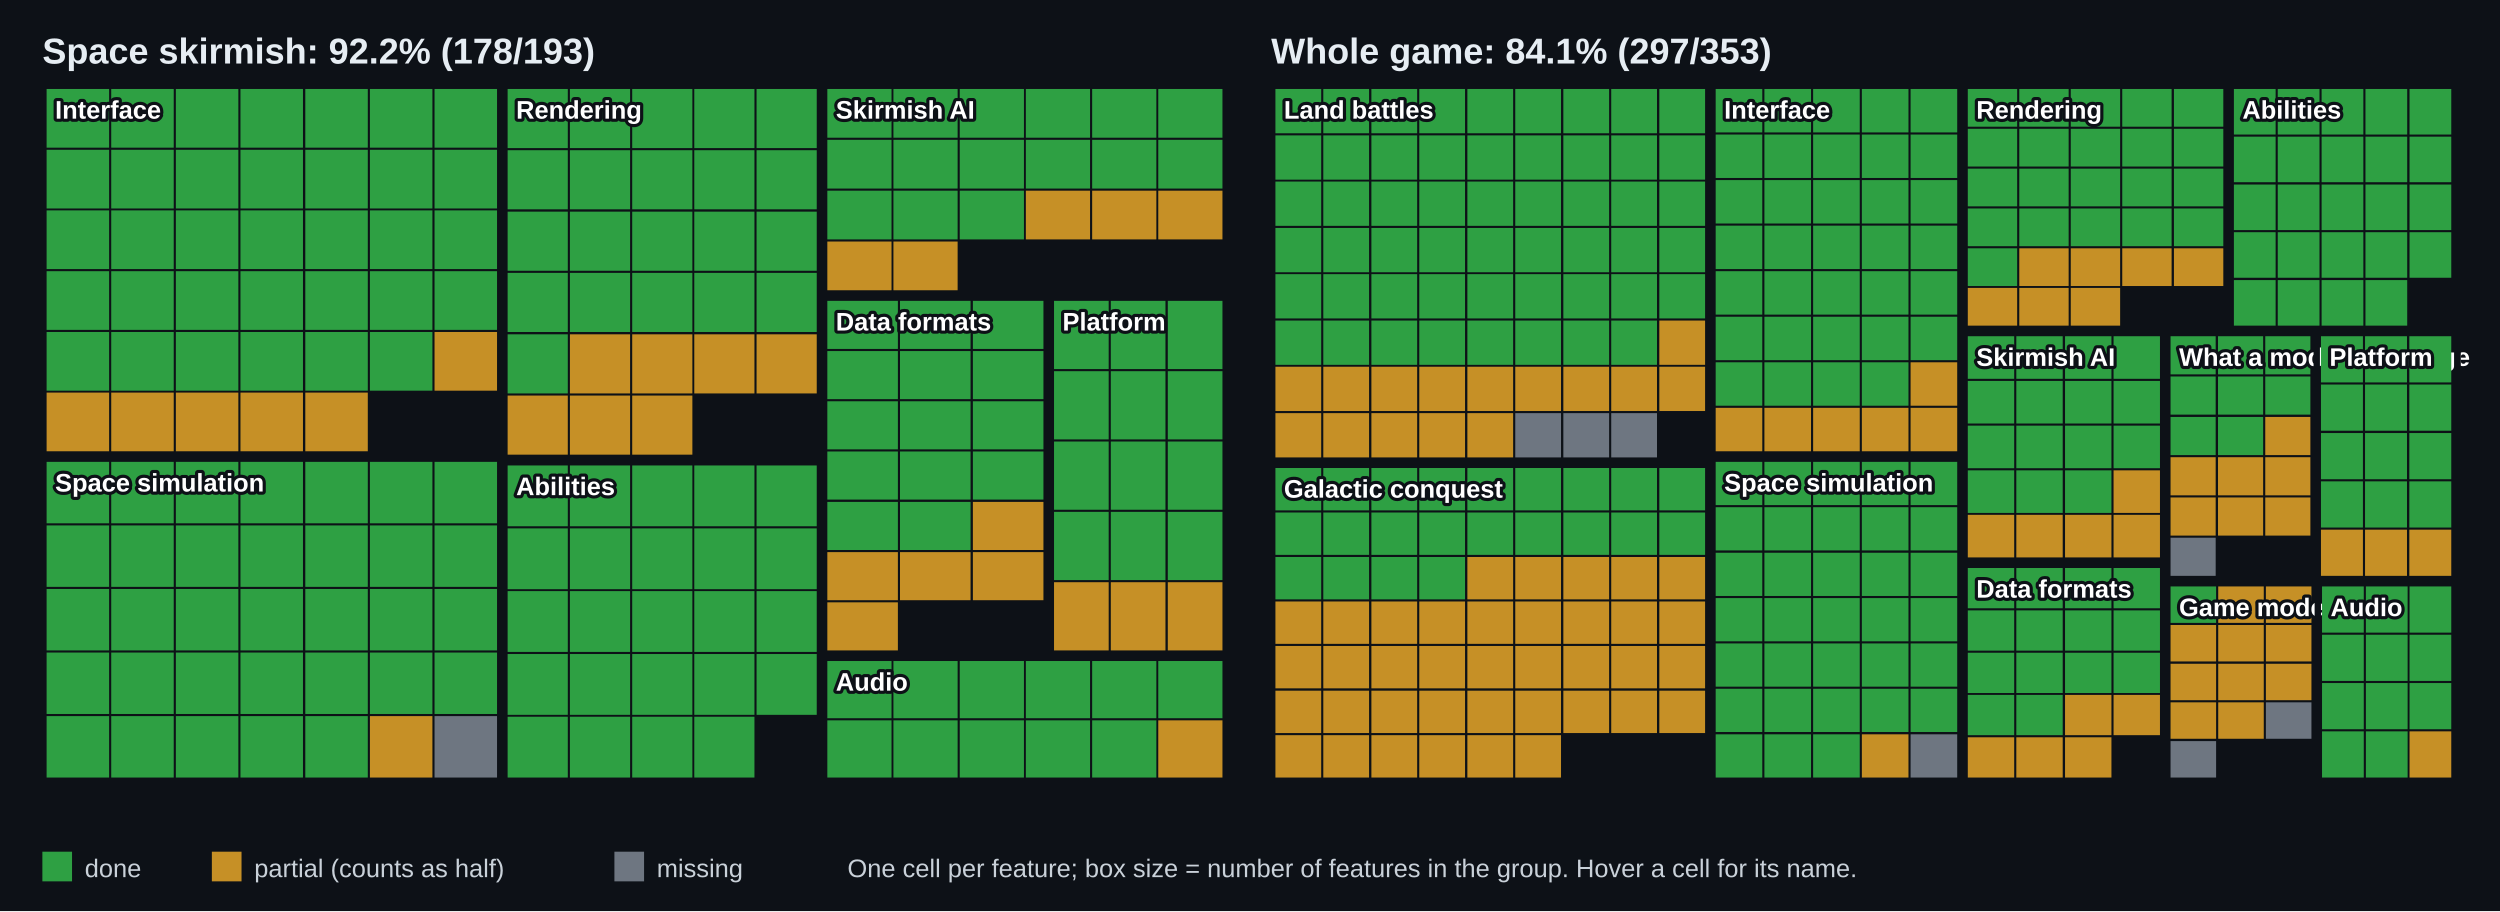
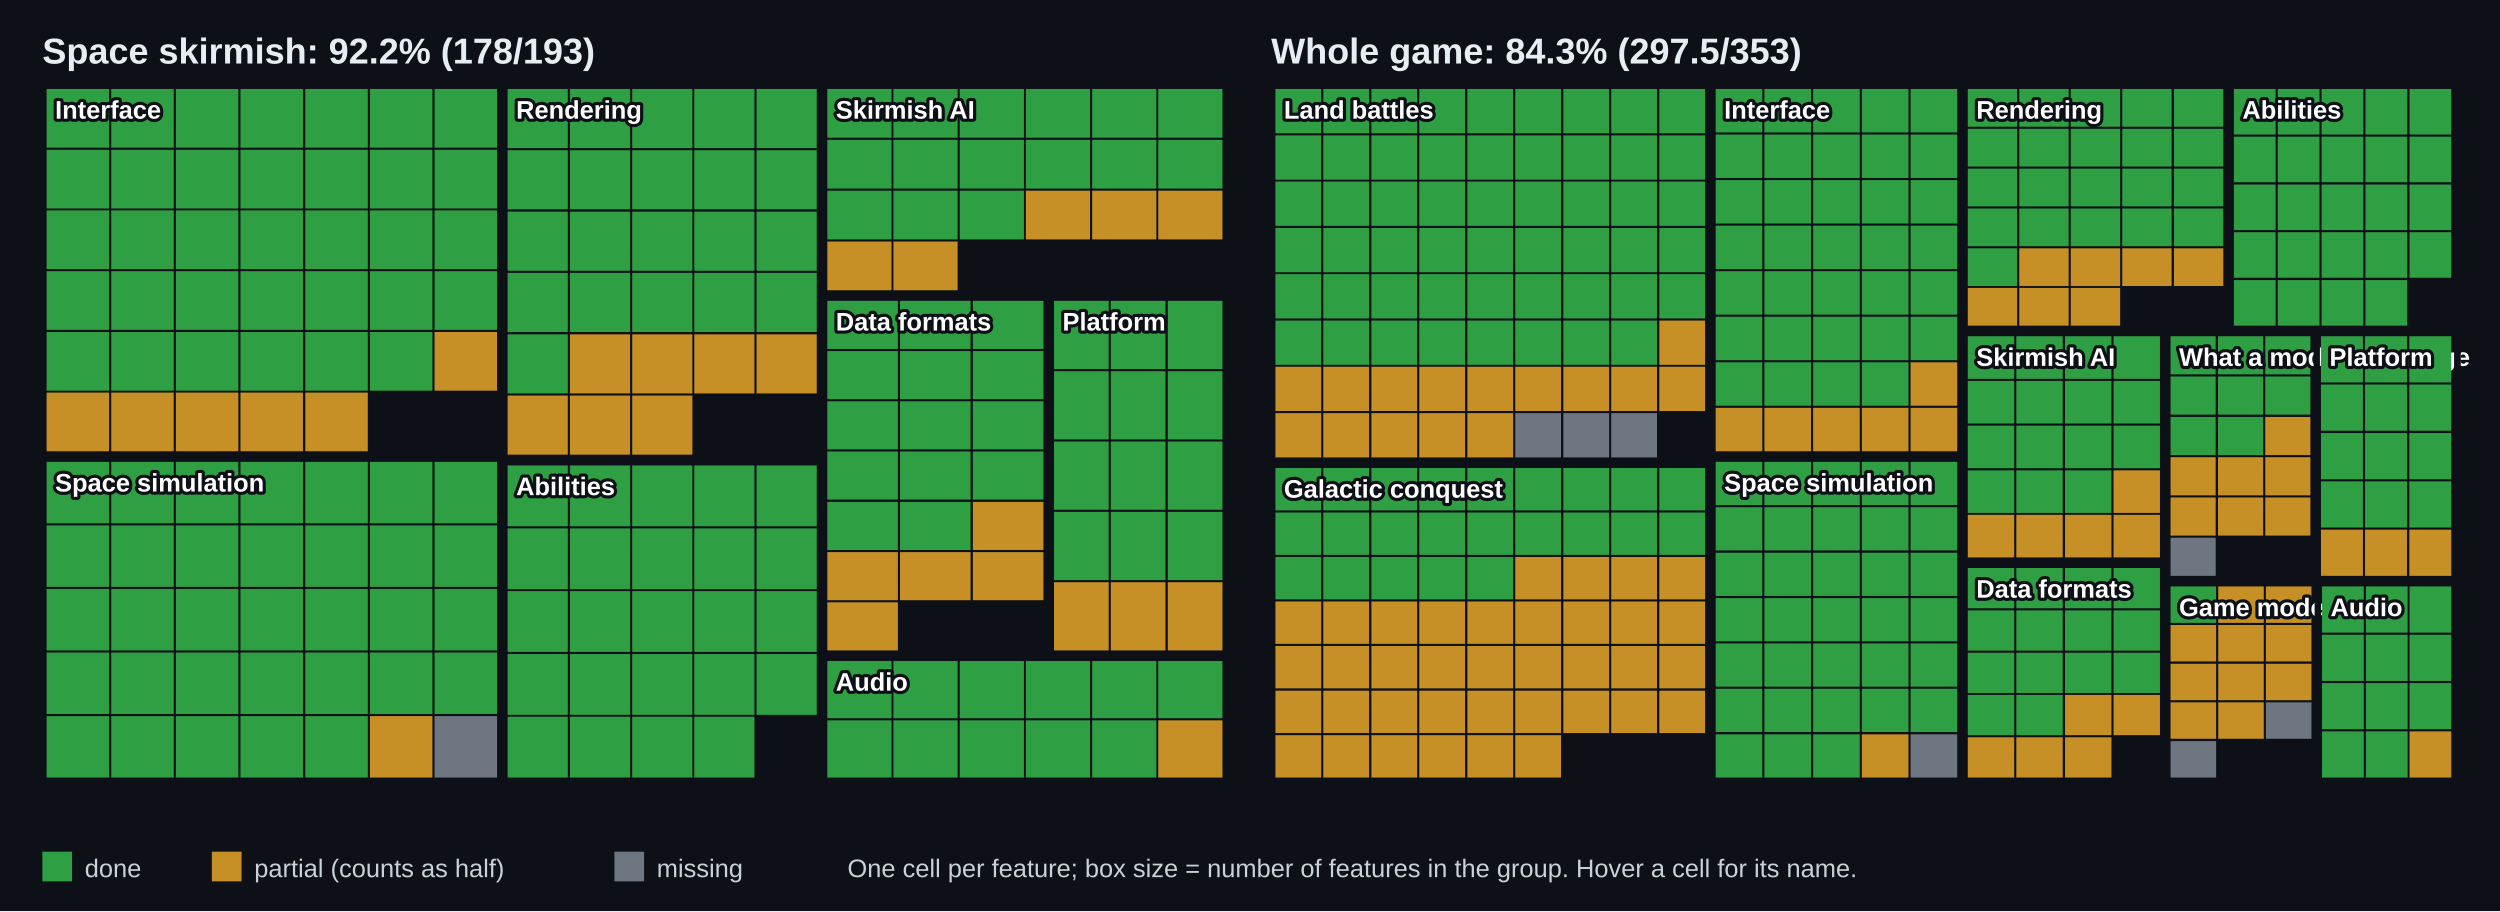
<svg xmlns="http://www.w3.org/2000/svg" viewBox="0 0 1180 430" width="1180" height="430" font-family="Segoe UI, Arial, sans-serif">
  <style>.title{font-size:17px;font-weight:700;fill:#e6edf3}.lab{font-size:12px;font-weight:700;fill:#fff}.lab.bg{stroke:#0d1117;stroke-width:3px;stroke-linejoin:round}.key{font-size:12px;fill:#c9d1d9}</style>
  <rect width="1180" height="430" fill="#0d1117" />
  <text x="20" y="30" class="title">Space skirmish: 92.2% (178/193)</text>
  <rect x="20" y="40" width="560" height="330" fill="#0d1117" />
  <rect x="22.0" y="42.0" width="29.5" height="27.7" fill="#2ea043" />
  <rect x="52.5" y="42.0" width="29.5" height="27.7" fill="#2ea043" />
  <rect x="83.0" y="42.0" width="29.5" height="27.7" fill="#2ea043" />
  <rect x="113.5" y="42.0" width="29.5" height="27.7" fill="#2ea043" />
  <rect x="144.1" y="42.0" width="29.5" height="27.7" fill="#2ea043" />
  <rect x="174.6" y="42.0" width="29.5" height="27.7" fill="#2ea043" />
  <rect x="205.1" y="42.0" width="29.5" height="27.7" fill="#2ea043" />
  <rect x="22.0" y="70.7" width="29.5" height="27.7" fill="#2ea043" />
  <rect x="52.5" y="70.7" width="29.5" height="27.7" fill="#2ea043" />
  <rect x="83.0" y="70.7" width="29.5" height="27.7" fill="#2ea043" />
  <rect x="113.5" y="70.7" width="29.5" height="27.7" fill="#2ea043" />
  <rect x="144.1" y="70.7" width="29.5" height="27.7" fill="#2ea043" />
  <rect x="174.6" y="70.7" width="29.5" height="27.7" fill="#2ea043" />
  <rect x="205.1" y="70.7" width="29.5" height="27.7" fill="#2ea043" />
  <rect x="22.0" y="99.3" width="29.5" height="27.7" fill="#2ea043" />
  <rect x="52.5" y="99.3" width="29.5" height="27.7" fill="#2ea043" />
  <rect x="83.0" y="99.3" width="29.5" height="27.7" fill="#2ea043" />
  <rect x="113.5" y="99.3" width="29.5" height="27.7" fill="#2ea043" />
  <rect x="144.1" y="99.3" width="29.5" height="27.7" fill="#2ea043" />
  <rect x="174.6" y="99.3" width="29.5" height="27.7" fill="#2ea043" />
  <rect x="205.1" y="99.3" width="29.5" height="27.7" fill="#2ea043" />
  <rect x="22.0" y="128.0" width="29.5" height="27.7" fill="#2ea043" />
  <rect x="52.5" y="128.0" width="29.5" height="27.7" fill="#2ea043" />
  <rect x="83.0" y="128.0" width="29.5" height="27.7" fill="#2ea043" />
  <rect x="113.5" y="128.0" width="29.5" height="27.7" fill="#2ea043" />
  <rect x="144.1" y="128.0" width="29.5" height="27.7" fill="#2ea043" />
  <rect x="174.6" y="128.0" width="29.5" height="27.7" fill="#2ea043" />
  <rect x="205.1" y="128.0" width="29.5" height="27.7" fill="#2ea043" />
  <rect x="22.0" y="156.7" width="29.5" height="27.7" fill="#2ea043" />
  <rect x="52.5" y="156.7" width="29.5" height="27.7" fill="#2ea043" />
  <rect x="83.0" y="156.7" width="29.5" height="27.7" fill="#2ea043" />
  <rect x="113.5" y="156.7" width="29.5" height="27.7" fill="#2ea043" />
  <rect x="144.1" y="156.7" width="29.5" height="27.7" fill="#2ea043" />
  <rect x="174.6" y="156.7" width="29.5" height="27.7" fill="#2ea043" />
  <rect x="205.1" y="156.7" width="29.5" height="27.7" fill="#c69026" />
  <rect x="22.0" y="185.3" width="29.5" height="27.7" fill="#c69026" />
  <rect x="52.5" y="185.3" width="29.5" height="27.7" fill="#c69026" />
  <rect x="83.0" y="185.3" width="29.5" height="27.7" fill="#c69026" />
  <rect x="113.5" y="185.3" width="29.5" height="27.7" fill="#c69026" />
  <rect x="144.1" y="185.3" width="29.5" height="27.7" fill="#c69026" />
  <rect x="20.0" y="40.0" width="217.6" height="176.0" fill="none" stroke="#0d1117" stroke-width="3" />
  <text x="26.0" y="56.0" class="lab bg">Interface</text>
  <text x="26.0" y="56.0" class="lab">Interface</text>
  <rect x="22.0" y="218.0" width="29.5" height="29.0" fill="#2ea043" />
  <rect x="52.5" y="218.0" width="29.5" height="29.0" fill="#2ea043" />
  <rect x="83.0" y="218.0" width="29.5" height="29.0" fill="#2ea043" />
  <rect x="113.5" y="218.0" width="29.5" height="29.0" fill="#2ea043" />
  <rect x="144.1" y="218.0" width="29.5" height="29.0" fill="#2ea043" />
  <rect x="174.6" y="218.0" width="29.5" height="29.0" fill="#2ea043" />
  <rect x="205.1" y="218.0" width="29.5" height="29.0" fill="#2ea043" />
  <rect x="22.0" y="248.0" width="29.5" height="29.0" fill="#2ea043" />
  <rect x="52.5" y="248.0" width="29.5" height="29.0" fill="#2ea043" />
  <rect x="83.0" y="248.0" width="29.5" height="29.0" fill="#2ea043" />
  <rect x="113.5" y="248.0" width="29.5" height="29.0" fill="#2ea043" />
  <rect x="144.1" y="248.0" width="29.5" height="29.0" fill="#2ea043" />
  <rect x="174.6" y="248.0" width="29.5" height="29.0" fill="#2ea043" />
  <rect x="205.1" y="248.0" width="29.5" height="29.0" fill="#2ea043" />
  <rect x="22.0" y="278.0" width="29.5" height="29.0" fill="#2ea043" />
  <rect x="52.5" y="278.0" width="29.5" height="29.0" fill="#2ea043" />
  <rect x="83.0" y="278.0" width="29.5" height="29.0" fill="#2ea043" />
  <rect x="113.5" y="278.0" width="29.5" height="29.0" fill="#2ea043" />
  <rect x="144.1" y="278.0" width="29.5" height="29.0" fill="#2ea043" />
  <rect x="174.6" y="278.0" width="29.5" height="29.0" fill="#2ea043" />
  <rect x="205.1" y="278.0" width="29.5" height="29.0" fill="#2ea043" />
  <rect x="22.0" y="308.0" width="29.5" height="29.0" fill="#2ea043" />
  <rect x="52.5" y="308.0" width="29.5" height="29.0" fill="#2ea043" />
  <rect x="83.0" y="308.0" width="29.5" height="29.0" fill="#2ea043" />
  <rect x="113.5" y="308.0" width="29.5" height="29.0" fill="#2ea043" />
  <rect x="144.1" y="308.0" width="29.5" height="29.0" fill="#2ea043" />
  <rect x="174.6" y="308.0" width="29.5" height="29.0" fill="#2ea043" />
  <rect x="205.1" y="308.0" width="29.5" height="29.0" fill="#2ea043" />
  <rect x="22.0" y="338.0" width="29.5" height="29.0" fill="#2ea043" />
  <rect x="52.5" y="338.0" width="29.5" height="29.0" fill="#2ea043" />
  <rect x="83.0" y="338.0" width="29.5" height="29.0" fill="#2ea043" />
  <rect x="113.5" y="338.0" width="29.5" height="29.0" fill="#2ea043" />
  <rect x="144.1" y="338.0" width="29.5" height="29.0" fill="#2ea043" />
  <rect x="174.6" y="338.0" width="29.5" height="29.0" fill="#c69026" />
  <rect x="205.1" y="338.0" width="29.5" height="29.0" fill="#6e7681" />
  <rect x="20.0" y="216.0" width="217.6" height="154.0" fill="none" stroke="#0d1117" stroke-width="3" />
  <text x="26.0" y="232.0" class="lab bg">Space simulation</text>
  <text x="26.0" y="232.0" class="lab">Space simulation</text>
  <rect x="239.6" y="42.0" width="28.4" height="27.9" fill="#2ea043" />
  <rect x="269.0" y="42.0" width="28.4" height="27.9" fill="#2ea043" />
  <rect x="298.4" y="42.0" width="28.4" height="27.9" fill="#2ea043" />
  <rect x="327.7" y="42.0" width="28.4" height="27.9" fill="#2ea043" />
  <rect x="357.1" y="42.0" width="28.4" height="27.9" fill="#2ea043" />
  <rect x="239.6" y="70.9" width="28.4" height="27.9" fill="#2ea043" />
  <rect x="269.0" y="70.9" width="28.4" height="27.9" fill="#2ea043" />
  <rect x="298.4" y="70.9" width="28.4" height="27.9" fill="#2ea043" />
  <rect x="327.7" y="70.9" width="28.4" height="27.9" fill="#2ea043" />
  <rect x="357.1" y="70.9" width="28.4" height="27.9" fill="#2ea043" />
  <rect x="239.6" y="99.9" width="28.4" height="27.9" fill="#2ea043" />
  <rect x="269.0" y="99.9" width="28.4" height="27.9" fill="#2ea043" />
  <rect x="298.4" y="99.9" width="28.4" height="27.9" fill="#2ea043" />
  <rect x="327.7" y="99.9" width="28.4" height="27.9" fill="#2ea043" />
  <rect x="357.1" y="99.9" width="28.4" height="27.9" fill="#2ea043" />
  <rect x="239.6" y="128.8" width="28.4" height="27.9" fill="#2ea043" />
  <rect x="269.0" y="128.8" width="28.4" height="27.9" fill="#2ea043" />
  <rect x="298.4" y="128.8" width="28.4" height="27.9" fill="#2ea043" />
  <rect x="327.7" y="128.8" width="28.4" height="27.9" fill="#2ea043" />
  <rect x="357.1" y="128.8" width="28.4" height="27.9" fill="#2ea043" />
  <rect x="239.6" y="157.8" width="28.4" height="27.9" fill="#2ea043" />
  <rect x="269.0" y="157.8" width="28.4" height="27.9" fill="#c69026" />
  <rect x="298.4" y="157.8" width="28.4" height="27.9" fill="#c69026" />
  <rect x="327.7" y="157.8" width="28.4" height="27.9" fill="#c69026" />
  <rect x="357.1" y="157.8" width="28.4" height="27.9" fill="#c69026" />
  <rect x="239.6" y="186.7" width="28.4" height="27.9" fill="#c69026" />
  <rect x="269.0" y="186.7" width="28.4" height="27.9" fill="#c69026" />
  <rect x="298.4" y="186.7" width="28.4" height="27.9" fill="#c69026" />
  <rect x="237.6" y="40.0" width="150.9" height="177.7" fill="none" stroke="#0d1117" stroke-width="3" />
  <text x="243.6" y="56.0" class="lab bg">Rendering</text>
  <text x="243.6" y="56.0" class="lab">Rendering</text>
  <rect x="239.6" y="219.7" width="28.4" height="28.7" fill="#2ea043" />
  <rect x="269.0" y="219.7" width="28.4" height="28.7" fill="#2ea043" />
  <rect x="298.4" y="219.7" width="28.4" height="28.7" fill="#2ea043" />
  <rect x="327.7" y="219.7" width="28.4" height="28.7" fill="#2ea043" />
  <rect x="357.1" y="219.7" width="28.4" height="28.7" fill="#2ea043" />
  <rect x="239.6" y="249.4" width="28.4" height="28.7" fill="#2ea043" />
  <rect x="269.0" y="249.4" width="28.4" height="28.7" fill="#2ea043" />
  <rect x="298.4" y="249.4" width="28.4" height="28.7" fill="#2ea043" />
  <rect x="327.7" y="249.4" width="28.4" height="28.7" fill="#2ea043" />
  <rect x="357.1" y="249.4" width="28.4" height="28.7" fill="#2ea043" />
  <rect x="239.6" y="279.0" width="28.4" height="28.7" fill="#2ea043" />
  <rect x="269.0" y="279.0" width="28.4" height="28.7" fill="#2ea043" />
  <rect x="298.4" y="279.0" width="28.4" height="28.7" fill="#2ea043" />
  <rect x="327.7" y="279.0" width="28.4" height="28.7" fill="#2ea043" />
  <rect x="357.1" y="279.0" width="28.4" height="28.7" fill="#2ea043" />
  <rect x="239.6" y="308.7" width="28.4" height="28.7" fill="#2ea043" />
  <rect x="269.0" y="308.7" width="28.4" height="28.7" fill="#2ea043" />
  <rect x="298.4" y="308.7" width="28.4" height="28.7" fill="#2ea043" />
  <rect x="327.7" y="308.7" width="28.4" height="28.7" fill="#2ea043" />
  <rect x="357.1" y="308.7" width="28.4" height="28.7" fill="#2ea043" />
  <rect x="239.6" y="338.3" width="28.4" height="28.7" fill="#2ea043" />
  <rect x="269.0" y="338.3" width="28.4" height="28.7" fill="#2ea043" />
  <rect x="298.4" y="338.3" width="28.4" height="28.7" fill="#2ea043" />
  <rect x="327.7" y="338.3" width="28.4" height="28.7" fill="#2ea043" />
  <rect x="237.6" y="217.7" width="150.9" height="152.3" fill="none" stroke="#0d1117" stroke-width="3" />
  <text x="243.6" y="233.7" class="lab bg">Abilities</text>
  <text x="243.6" y="233.7" class="lab">Abilities</text>
  <rect x="390.5" y="42.0" width="30.3" height="23.0" fill="#2ea043" />
  <rect x="421.7" y="42.0" width="30.3" height="23.0" fill="#2ea043" />
  <rect x="453.0" y="42.0" width="30.3" height="23.0" fill="#2ea043" />
  <rect x="484.2" y="42.0" width="30.3" height="23.0" fill="#2ea043" />
  <rect x="515.5" y="42.0" width="30.3" height="23.0" fill="#2ea043" />
  <rect x="546.7" y="42.0" width="30.3" height="23.0" fill="#2ea043" />
  <rect x="390.5" y="66.0" width="30.3" height="23.0" fill="#2ea043" />
  <rect x="421.7" y="66.0" width="30.3" height="23.0" fill="#2ea043" />
  <rect x="453.0" y="66.0" width="30.3" height="23.0" fill="#2ea043" />
  <rect x="484.2" y="66.0" width="30.3" height="23.0" fill="#2ea043" />
  <rect x="515.5" y="66.0" width="30.3" height="23.0" fill="#2ea043" />
  <rect x="546.7" y="66.0" width="30.3" height="23.0" fill="#2ea043" />
  <rect x="390.5" y="90.0" width="30.3" height="23.0" fill="#2ea043" />
  <rect x="421.7" y="90.0" width="30.3" height="23.0" fill="#2ea043" />
  <rect x="453.0" y="90.0" width="30.3" height="23.0" fill="#2ea043" />
  <rect x="484.2" y="90.0" width="30.3" height="23.0" fill="#c69026" />
  <rect x="515.5" y="90.0" width="30.3" height="23.0" fill="#c69026" />
  <rect x="546.7" y="90.0" width="30.3" height="23.0" fill="#c69026" />
  <rect x="390.5" y="114.0" width="30.3" height="23.0" fill="#c69026" />
  <rect x="421.7" y="114.0" width="30.3" height="23.0" fill="#c69026" />
  <rect x="388.5" y="40.0" width="191.5" height="100.0" fill="none" stroke="#0d1117" stroke-width="3" />
  <text x="394.5" y="56.0" class="lab bg">Skirmish AI</text>
  <text x="394.5" y="56.0" class="lab">Skirmish AI</text>
  <rect x="390.5" y="142.0" width="33.3" height="22.7" fill="#2ea043" />
  <rect x="424.8" y="142.0" width="33.3" height="22.7" fill="#2ea043" />
  <rect x="459.2" y="142.0" width="33.3" height="22.7" fill="#2ea043" />
  <rect x="390.5" y="165.7" width="33.3" height="22.7" fill="#2ea043" />
  <rect x="424.8" y="165.7" width="33.3" height="22.7" fill="#2ea043" />
  <rect x="459.2" y="165.7" width="33.3" height="22.7" fill="#2ea043" />
  <rect x="390.5" y="189.4" width="33.3" height="22.7" fill="#2ea043" />
  <rect x="424.8" y="189.4" width="33.3" height="22.7" fill="#2ea043" />
  <rect x="459.2" y="189.4" width="33.3" height="22.7" fill="#2ea043" />
  <rect x="390.5" y="213.1" width="33.3" height="22.7" fill="#2ea043" />
  <rect x="424.8" y="213.1" width="33.3" height="22.7" fill="#2ea043" />
  <rect x="459.2" y="213.1" width="33.3" height="22.7" fill="#2ea043" />
  <rect x="390.5" y="236.9" width="33.3" height="22.7" fill="#2ea043" />
  <rect x="424.8" y="236.9" width="33.3" height="22.7" fill="#2ea043" />
  <rect x="459.2" y="236.9" width="33.3" height="22.7" fill="#c69026" />
  <rect x="390.5" y="260.6" width="33.3" height="22.7" fill="#c69026" />
  <rect x="424.8" y="260.6" width="33.3" height="22.7" fill="#c69026" />
  <rect x="459.2" y="260.6" width="33.3" height="22.7" fill="#c69026" />
  <rect x="390.5" y="284.3" width="33.3" height="22.7" fill="#c69026" />
  <rect x="388.5" y="140.0" width="107.0" height="170.0" fill="none" stroke="#0d1117" stroke-width="3" />
  <text x="394.5" y="156.0" class="lab bg">Data formats</text>
  <text x="394.5" y="156.0" class="lab">Data formats</text>
  <rect x="497.5" y="142.0" width="25.8" height="32.2" fill="#2ea043" />
  <rect x="524.3" y="142.0" width="25.8" height="32.2" fill="#2ea043" />
  <rect x="551.2" y="142.0" width="25.8" height="32.2" fill="#2ea043" />
  <rect x="497.5" y="175.2" width="25.8" height="32.2" fill="#2ea043" />
  <rect x="524.3" y="175.2" width="25.8" height="32.2" fill="#2ea043" />
  <rect x="551.2" y="175.2" width="25.8" height="32.2" fill="#2ea043" />
  <rect x="497.5" y="208.4" width="25.8" height="32.2" fill="#2ea043" />
  <rect x="524.3" y="208.4" width="25.8" height="32.2" fill="#2ea043" />
  <rect x="551.2" y="208.4" width="25.8" height="32.2" fill="#2ea043" />
  <rect x="497.5" y="241.6" width="25.8" height="32.2" fill="#2ea043" />
  <rect x="524.3" y="241.6" width="25.8" height="32.2" fill="#2ea043" />
  <rect x="551.2" y="241.6" width="25.8" height="32.2" fill="#2ea043" />
  <rect x="497.5" y="274.8" width="25.8" height="32.2" fill="#c69026" />
  <rect x="524.3" y="274.8" width="25.8" height="32.2" fill="#c69026" />
  <rect x="551.2" y="274.8" width="25.8" height="32.2" fill="#c69026" />
  <rect x="495.5" y="140.0" width="84.5" height="170.0" fill="none" stroke="#0d1117" stroke-width="3" />
  <text x="501.5" y="156.0" class="lab bg">Platform</text>
  <text x="501.5" y="156.0" class="lab">Platform</text>
  <rect x="390.5" y="312.0" width="30.3" height="27.0" fill="#2ea043" />
  <rect x="421.7" y="312.0" width="30.3" height="27.0" fill="#2ea043" />
  <rect x="453.0" y="312.0" width="30.3" height="27.0" fill="#2ea043" />
  <rect x="484.2" y="312.0" width="30.3" height="27.0" fill="#2ea043" />
  <rect x="515.5" y="312.0" width="30.3" height="27.0" fill="#2ea043" />
  <rect x="546.7" y="312.0" width="30.3" height="27.0" fill="#2ea043" />
  <rect x="390.5" y="340.0" width="30.3" height="27.0" fill="#2ea043" />
  <rect x="421.7" y="340.0" width="30.3" height="27.0" fill="#2ea043" />
  <rect x="453.0" y="340.0" width="30.3" height="27.0" fill="#2ea043" />
  <rect x="484.2" y="340.0" width="30.3" height="27.0" fill="#2ea043" />
  <rect x="515.5" y="340.0" width="30.3" height="27.0" fill="#2ea043" />
  <rect x="546.7" y="340.0" width="30.3" height="27.0" fill="#c69026" />
  <rect x="388.5" y="310.0" width="191.5" height="60.0" fill="none" stroke="#0d1117" stroke-width="3" />
  <text x="394.5" y="326.0" class="lab bg">Audio</text>
  <text x="394.5" y="326.0" class="lab">Audio</text>
-   <text x="600" y="30" class="title">Whole game: 84.1% (297/353)</text>
+   <text x="600" y="30" class="title">Whole game: 84.3% (297.5/353)</text>
  <rect x="600" y="40" width="560" height="330" fill="#0d1117" />
  <rect x="602.0" y="42.0" width="21.6" height="20.9" fill="#2ea043" />
  <rect x="624.6" y="42.0" width="21.6" height="20.9" fill="#2ea043" />
  <rect x="647.3" y="42.0" width="21.6" height="20.9" fill="#2ea043" />
  <rect x="669.9" y="42.0" width="21.6" height="20.9" fill="#2ea043" />
  <rect x="692.6" y="42.0" width="21.6" height="20.9" fill="#2ea043" />
  <rect x="715.2" y="42.0" width="21.6" height="20.9" fill="#2ea043" />
  <rect x="737.9" y="42.0" width="21.6" height="20.9" fill="#2ea043" />
  <rect x="760.5" y="42.0" width="21.6" height="20.9" fill="#2ea043" />
  <rect x="783.2" y="42.0" width="21.6" height="20.9" fill="#2ea043" />
  <rect x="602.0" y="63.9" width="21.6" height="20.9" fill="#2ea043" />
  <rect x="624.6" y="63.9" width="21.6" height="20.9" fill="#2ea043" />
  <rect x="647.3" y="63.9" width="21.6" height="20.9" fill="#2ea043" />
  <rect x="669.9" y="63.9" width="21.6" height="20.9" fill="#2ea043" />
  <rect x="692.6" y="63.9" width="21.6" height="20.9" fill="#2ea043" />
  <rect x="715.2" y="63.9" width="21.6" height="20.9" fill="#2ea043" />
  <rect x="737.9" y="63.9" width="21.6" height="20.9" fill="#2ea043" />
  <rect x="760.5" y="63.9" width="21.6" height="20.9" fill="#2ea043" />
  <rect x="783.2" y="63.9" width="21.6" height="20.9" fill="#2ea043" />
  <rect x="602.0" y="85.7" width="21.6" height="20.9" fill="#2ea043" />
  <rect x="624.6" y="85.7" width="21.6" height="20.9" fill="#2ea043" />
  <rect x="647.3" y="85.7" width="21.6" height="20.9" fill="#2ea043" />
  <rect x="669.9" y="85.7" width="21.6" height="20.9" fill="#2ea043" />
  <rect x="692.6" y="85.7" width="21.6" height="20.9" fill="#2ea043" />
  <rect x="715.2" y="85.7" width="21.6" height="20.9" fill="#2ea043" />
  <rect x="737.9" y="85.7" width="21.6" height="20.9" fill="#2ea043" />
  <rect x="760.5" y="85.7" width="21.6" height="20.9" fill="#2ea043" />
  <rect x="783.2" y="85.7" width="21.6" height="20.9" fill="#2ea043" />
  <rect x="602.0" y="107.6" width="21.6" height="20.9" fill="#2ea043" />
  <rect x="624.6" y="107.6" width="21.6" height="20.9" fill="#2ea043" />
  <rect x="647.3" y="107.6" width="21.6" height="20.9" fill="#2ea043" />
  <rect x="669.9" y="107.6" width="21.6" height="20.9" fill="#2ea043" />
  <rect x="692.6" y="107.6" width="21.6" height="20.9" fill="#2ea043" />
  <rect x="715.2" y="107.6" width="21.6" height="20.9" fill="#2ea043" />
  <rect x="737.9" y="107.6" width="21.6" height="20.9" fill="#2ea043" />
  <rect x="760.5" y="107.6" width="21.6" height="20.9" fill="#2ea043" />
  <rect x="783.2" y="107.6" width="21.6" height="20.9" fill="#2ea043" />
  <rect x="602.0" y="129.4" width="21.6" height="20.9" fill="#2ea043" />
  <rect x="624.6" y="129.4" width="21.6" height="20.9" fill="#2ea043" />
  <rect x="647.3" y="129.4" width="21.6" height="20.9" fill="#2ea043" />
  <rect x="669.9" y="129.4" width="21.6" height="20.9" fill="#2ea043" />
  <rect x="692.6" y="129.4" width="21.6" height="20.9" fill="#2ea043" />
  <rect x="715.2" y="129.4" width="21.6" height="20.9" fill="#2ea043" />
  <rect x="737.9" y="129.4" width="21.6" height="20.9" fill="#2ea043" />
  <rect x="760.5" y="129.4" width="21.6" height="20.9" fill="#2ea043" />
  <rect x="783.2" y="129.4" width="21.6" height="20.9" fill="#2ea043" />
  <rect x="602.0" y="151.3" width="21.6" height="20.9" fill="#2ea043" />
  <rect x="624.6" y="151.3" width="21.6" height="20.9" fill="#2ea043" />
  <rect x="647.3" y="151.3" width="21.6" height="20.9" fill="#2ea043" />
  <rect x="669.9" y="151.3" width="21.6" height="20.9" fill="#2ea043" />
  <rect x="692.6" y="151.3" width="21.6" height="20.9" fill="#2ea043" />
  <rect x="715.2" y="151.3" width="21.6" height="20.9" fill="#2ea043" />
  <rect x="737.9" y="151.3" width="21.6" height="20.9" fill="#2ea043" />
  <rect x="760.5" y="151.3" width="21.6" height="20.9" fill="#2ea043" />
  <rect x="783.2" y="151.3" width="21.6" height="20.9" fill="#c69026" />
  <rect x="602.0" y="173.1" width="21.6" height="20.9" fill="#c69026" />
  <rect x="624.6" y="173.1" width="21.6" height="20.9" fill="#c69026" />
  <rect x="647.3" y="173.1" width="21.6" height="20.9" fill="#c69026" />
  <rect x="669.9" y="173.1" width="21.6" height="20.9" fill="#c69026" />
  <rect x="692.6" y="173.1" width="21.6" height="20.9" fill="#c69026" />
  <rect x="715.2" y="173.1" width="21.6" height="20.9" fill="#c69026" />
  <rect x="737.9" y="173.1" width="21.6" height="20.9" fill="#c69026" />
  <rect x="760.5" y="173.1" width="21.6" height="20.9" fill="#c69026" />
  <rect x="783.2" y="173.1" width="21.6" height="20.9" fill="#c69026" />
  <rect x="602.0" y="195.0" width="21.6" height="20.9" fill="#c69026" />
  <rect x="624.6" y="195.0" width="21.6" height="20.9" fill="#c69026" />
  <rect x="647.3" y="195.0" width="21.6" height="20.9" fill="#c69026" />
  <rect x="669.9" y="195.0" width="21.6" height="20.9" fill="#c69026" />
  <rect x="692.6" y="195.0" width="21.6" height="20.9" fill="#c69026" />
  <rect x="715.2" y="195.0" width="21.6" height="20.9" fill="#6e7681" />
  <rect x="737.9" y="195.0" width="21.6" height="20.9" fill="#6e7681" />
  <rect x="760.5" y="195.0" width="21.6" height="20.9" fill="#6e7681" />
  <rect x="600.0" y="40.0" width="207.8" height="178.9" fill="none" stroke="#0d1117" stroke-width="3" />
  <text x="606.0" y="56.0" class="lab bg">Land battles</text>
  <text x="606.0" y="56.0" class="lab">Land battles</text>
  <rect x="602.0" y="220.9" width="21.6" height="20.0" fill="#2ea043" />
  <rect x="624.6" y="220.9" width="21.6" height="20.0" fill="#2ea043" />
  <rect x="647.3" y="220.9" width="21.6" height="20.0" fill="#2ea043" />
  <rect x="669.9" y="220.9" width="21.6" height="20.0" fill="#2ea043" />
  <rect x="692.6" y="220.9" width="21.6" height="20.0" fill="#2ea043" />
  <rect x="715.2" y="220.9" width="21.6" height="20.0" fill="#2ea043" />
  <rect x="737.9" y="220.9" width="21.6" height="20.0" fill="#2ea043" />
  <rect x="760.5" y="220.9" width="21.6" height="20.0" fill="#2ea043" />
  <rect x="783.2" y="220.9" width="21.6" height="20.0" fill="#2ea043" />
  <rect x="602.0" y="241.9" width="21.6" height="20.0" fill="#2ea043" />
  <rect x="624.6" y="241.9" width="21.6" height="20.0" fill="#2ea043" />
  <rect x="647.3" y="241.9" width="21.6" height="20.0" fill="#2ea043" />
  <rect x="669.9" y="241.9" width="21.6" height="20.0" fill="#2ea043" />
  <rect x="692.6" y="241.9" width="21.6" height="20.0" fill="#2ea043" />
  <rect x="715.2" y="241.9" width="21.6" height="20.0" fill="#2ea043" />
  <rect x="737.9" y="241.9" width="21.6" height="20.0" fill="#2ea043" />
  <rect x="760.5" y="241.9" width="21.6" height="20.0" fill="#2ea043" />
  <rect x="783.2" y="241.9" width="21.6" height="20.0" fill="#2ea043" />
  <rect x="602.0" y="262.9" width="21.6" height="20.0" fill="#2ea043" />
  <rect x="624.6" y="262.9" width="21.6" height="20.0" fill="#2ea043" />
  <rect x="647.3" y="262.9" width="21.6" height="20.0" fill="#2ea043" />
  <rect x="669.9" y="262.9" width="21.6" height="20.0" fill="#2ea043" />
-   <rect x="692.6" y="262.9" width="21.6" height="20.0" fill="#c69026" />
+   <rect x="692.6" y="262.9" width="21.6" height="20.0" fill="#2ea043" />
  <rect x="715.2" y="262.9" width="21.6" height="20.0" fill="#c69026" />
  <rect x="737.9" y="262.9" width="21.6" height="20.0" fill="#c69026" />
  <rect x="760.5" y="262.9" width="21.6" height="20.0" fill="#c69026" />
  <rect x="783.2" y="262.9" width="21.6" height="20.0" fill="#c69026" />
  <rect x="602.0" y="283.9" width="21.6" height="20.0" fill="#c69026" />
  <rect x="624.6" y="283.9" width="21.6" height="20.0" fill="#c69026" />
  <rect x="647.3" y="283.9" width="21.6" height="20.0" fill="#c69026" />
  <rect x="669.9" y="283.9" width="21.6" height="20.0" fill="#c69026" />
  <rect x="692.6" y="283.9" width="21.6" height="20.0" fill="#c69026" />
  <rect x="715.2" y="283.9" width="21.6" height="20.0" fill="#c69026" />
  <rect x="737.9" y="283.9" width="21.6" height="20.0" fill="#c69026" />
  <rect x="760.5" y="283.9" width="21.6" height="20.0" fill="#c69026" />
  <rect x="783.2" y="283.9" width="21.6" height="20.0" fill="#c69026" />
  <rect x="602.0" y="304.9" width="21.6" height="20.0" fill="#c69026" />
  <rect x="624.6" y="304.9" width="21.6" height="20.0" fill="#c69026" />
  <rect x="647.3" y="304.9" width="21.6" height="20.0" fill="#c69026" />
  <rect x="669.9" y="304.9" width="21.6" height="20.0" fill="#c69026" />
  <rect x="692.6" y="304.9" width="21.6" height="20.0" fill="#c69026" />
  <rect x="715.2" y="304.9" width="21.6" height="20.0" fill="#c69026" />
  <rect x="737.9" y="304.9" width="21.6" height="20.0" fill="#c69026" />
  <rect x="760.5" y="304.9" width="21.6" height="20.0" fill="#c69026" />
  <rect x="783.2" y="304.9" width="21.6" height="20.0" fill="#c69026" />
  <rect x="602.0" y="326.0" width="21.6" height="20.0" fill="#c69026" />
  <rect x="624.6" y="326.0" width="21.6" height="20.0" fill="#c69026" />
  <rect x="647.3" y="326.0" width="21.6" height="20.0" fill="#c69026" />
  <rect x="669.9" y="326.0" width="21.6" height="20.0" fill="#c69026" />
  <rect x="692.6" y="326.0" width="21.6" height="20.0" fill="#c69026" />
  <rect x="715.2" y="326.0" width="21.6" height="20.0" fill="#c69026" />
  <rect x="737.9" y="326.0" width="21.6" height="20.0" fill="#c69026" />
  <rect x="760.5" y="326.0" width="21.6" height="20.0" fill="#c69026" />
  <rect x="783.2" y="326.0" width="21.6" height="20.0" fill="#c69026" />
  <rect x="602.0" y="347.0" width="21.6" height="20.0" fill="#c69026" />
  <rect x="624.6" y="347.0" width="21.6" height="20.0" fill="#c69026" />
  <rect x="647.3" y="347.0" width="21.6" height="20.0" fill="#c69026" />
  <rect x="669.9" y="347.0" width="21.6" height="20.0" fill="#c69026" />
  <rect x="692.6" y="347.0" width="21.6" height="20.0" fill="#c69026" />
  <rect x="715.2" y="347.0" width="21.6" height="20.0" fill="#c69026" />
  <rect x="600.0" y="218.9" width="207.8" height="151.1" fill="none" stroke="#0d1117" stroke-width="3" />
  <text x="606.0" y="234.9" class="lab bg">Galactic conquest</text>
  <text x="606.0" y="234.9" class="lab">Galactic conquest</text>
  <rect x="809.8" y="42.0" width="22.0" height="20.5" fill="#2ea043" />
  <rect x="832.8" y="42.0" width="22.0" height="20.5" fill="#2ea043" />
  <rect x="855.8" y="42.0" width="22.0" height="20.5" fill="#2ea043" />
  <rect x="878.8" y="42.0" width="22.0" height="20.5" fill="#2ea043" />
  <rect x="901.8" y="42.0" width="22.0" height="20.5" fill="#2ea043" />
  <rect x="809.8" y="63.5" width="22.0" height="20.5" fill="#2ea043" />
  <rect x="832.8" y="63.5" width="22.0" height="20.5" fill="#2ea043" />
  <rect x="855.8" y="63.5" width="22.0" height="20.5" fill="#2ea043" />
  <rect x="878.8" y="63.5" width="22.0" height="20.5" fill="#2ea043" />
  <rect x="901.8" y="63.5" width="22.0" height="20.5" fill="#2ea043" />
  <rect x="809.8" y="85.0" width="22.0" height="20.5" fill="#2ea043" />
  <rect x="832.8" y="85.0" width="22.0" height="20.5" fill="#2ea043" />
  <rect x="855.8" y="85.0" width="22.0" height="20.5" fill="#2ea043" />
  <rect x="878.8" y="85.0" width="22.0" height="20.5" fill="#2ea043" />
  <rect x="901.8" y="85.0" width="22.0" height="20.5" fill="#2ea043" />
  <rect x="809.8" y="106.5" width="22.0" height="20.5" fill="#2ea043" />
  <rect x="832.8" y="106.5" width="22.0" height="20.5" fill="#2ea043" />
  <rect x="855.8" y="106.5" width="22.0" height="20.5" fill="#2ea043" />
  <rect x="878.8" y="106.5" width="22.0" height="20.5" fill="#2ea043" />
  <rect x="901.8" y="106.5" width="22.0" height="20.5" fill="#2ea043" />
  <rect x="809.8" y="128.0" width="22.0" height="20.5" fill="#2ea043" />
  <rect x="832.8" y="128.0" width="22.0" height="20.5" fill="#2ea043" />
  <rect x="855.8" y="128.0" width="22.0" height="20.5" fill="#2ea043" />
  <rect x="878.8" y="128.0" width="22.0" height="20.5" fill="#2ea043" />
  <rect x="901.8" y="128.0" width="22.0" height="20.5" fill="#2ea043" />
  <rect x="809.8" y="149.5" width="22.0" height="20.5" fill="#2ea043" />
  <rect x="832.8" y="149.5" width="22.0" height="20.5" fill="#2ea043" />
  <rect x="855.8" y="149.5" width="22.0" height="20.5" fill="#2ea043" />
  <rect x="878.8" y="149.5" width="22.0" height="20.5" fill="#2ea043" />
  <rect x="901.8" y="149.5" width="22.0" height="20.5" fill="#2ea043" />
  <rect x="809.8" y="171.0" width="22.0" height="20.5" fill="#2ea043" />
  <rect x="832.8" y="171.0" width="22.0" height="20.5" fill="#2ea043" />
  <rect x="855.8" y="171.0" width="22.0" height="20.5" fill="#2ea043" />
  <rect x="878.8" y="171.0" width="22.0" height="20.5" fill="#2ea043" />
  <rect x="901.8" y="171.0" width="22.0" height="20.5" fill="#c69026" />
  <rect x="809.8" y="192.5" width="22.0" height="20.5" fill="#c69026" />
  <rect x="832.8" y="192.5" width="22.0" height="20.5" fill="#c69026" />
  <rect x="855.8" y="192.5" width="22.0" height="20.5" fill="#c69026" />
  <rect x="878.8" y="192.5" width="22.0" height="20.5" fill="#c69026" />
  <rect x="901.8" y="192.5" width="22.0" height="20.5" fill="#c69026" />
  <rect x="807.8" y="40.0" width="119.0" height="176.0" fill="none" stroke="#0d1117" stroke-width="3" />
  <text x="813.8" y="56.0" class="lab bg">Interface</text>
  <text x="813.8" y="56.0" class="lab">Interface</text>
  <rect x="809.8" y="218.0" width="22.0" height="20.4" fill="#2ea043" />
  <rect x="832.8" y="218.0" width="22.0" height="20.4" fill="#2ea043" />
  <rect x="855.8" y="218.0" width="22.0" height="20.4" fill="#2ea043" />
  <rect x="878.8" y="218.0" width="22.0" height="20.4" fill="#2ea043" />
  <rect x="901.8" y="218.0" width="22.0" height="20.4" fill="#2ea043" />
  <rect x="809.8" y="239.4" width="22.0" height="20.4" fill="#2ea043" />
  <rect x="832.8" y="239.4" width="22.0" height="20.4" fill="#2ea043" />
  <rect x="855.8" y="239.4" width="22.0" height="20.4" fill="#2ea043" />
  <rect x="878.8" y="239.4" width="22.0" height="20.4" fill="#2ea043" />
  <rect x="901.8" y="239.4" width="22.0" height="20.4" fill="#2ea043" />
  <rect x="809.8" y="260.9" width="22.0" height="20.4" fill="#2ea043" />
  <rect x="832.8" y="260.9" width="22.0" height="20.4" fill="#2ea043" />
  <rect x="855.8" y="260.9" width="22.0" height="20.4" fill="#2ea043" />
  <rect x="878.8" y="260.9" width="22.0" height="20.4" fill="#2ea043" />
  <rect x="901.8" y="260.9" width="22.0" height="20.4" fill="#2ea043" />
  <rect x="809.8" y="282.3" width="22.0" height="20.4" fill="#2ea043" />
  <rect x="832.8" y="282.3" width="22.0" height="20.4" fill="#2ea043" />
  <rect x="855.8" y="282.3" width="22.0" height="20.4" fill="#2ea043" />
  <rect x="878.8" y="282.3" width="22.0" height="20.4" fill="#2ea043" />
  <rect x="901.8" y="282.3" width="22.0" height="20.4" fill="#2ea043" />
  <rect x="809.8" y="303.7" width="22.0" height="20.4" fill="#2ea043" />
  <rect x="832.8" y="303.7" width="22.0" height="20.4" fill="#2ea043" />
  <rect x="855.8" y="303.7" width="22.0" height="20.4" fill="#2ea043" />
  <rect x="878.8" y="303.7" width="22.0" height="20.4" fill="#2ea043" />
  <rect x="901.8" y="303.7" width="22.0" height="20.4" fill="#2ea043" />
  <rect x="809.8" y="325.1" width="22.0" height="20.4" fill="#2ea043" />
  <rect x="832.8" y="325.1" width="22.0" height="20.4" fill="#2ea043" />
  <rect x="855.8" y="325.1" width="22.0" height="20.4" fill="#2ea043" />
  <rect x="878.8" y="325.1" width="22.0" height="20.4" fill="#2ea043" />
  <rect x="901.8" y="325.1" width="22.0" height="20.4" fill="#2ea043" />
  <rect x="809.8" y="346.6" width="22.0" height="20.4" fill="#2ea043" />
  <rect x="832.8" y="346.6" width="22.0" height="20.4" fill="#2ea043" />
  <rect x="855.8" y="346.6" width="22.0" height="20.4" fill="#2ea043" />
  <rect x="878.8" y="346.6" width="22.0" height="20.4" fill="#c69026" />
  <rect x="901.8" y="346.6" width="22.0" height="20.4" fill="#6e7681" />
  <rect x="807.8" y="216.0" width="119.0" height="154.0" fill="none" stroke="#0d1117" stroke-width="3" />
  <text x="813.8" y="232.0" class="lab bg">Space simulation</text>
  <text x="813.8" y="232.0" class="lab">Space simulation</text>
  <rect x="928.8" y="42.0" width="23.3" height="17.8" fill="#2ea043" />
  <rect x="953.1" y="42.0" width="23.3" height="17.8" fill="#2ea043" />
  <rect x="977.4" y="42.0" width="23.3" height="17.8" fill="#2ea043" />
  <rect x="1001.7" y="42.0" width="23.3" height="17.8" fill="#2ea043" />
  <rect x="1026.1" y="42.0" width="23.3" height="17.8" fill="#2ea043" />
  <rect x="928.8" y="60.8" width="23.3" height="17.8" fill="#2ea043" />
  <rect x="953.1" y="60.8" width="23.3" height="17.8" fill="#2ea043" />
  <rect x="977.4" y="60.8" width="23.3" height="17.8" fill="#2ea043" />
  <rect x="1001.7" y="60.8" width="23.3" height="17.8" fill="#2ea043" />
  <rect x="1026.1" y="60.8" width="23.3" height="17.8" fill="#2ea043" />
  <rect x="928.8" y="79.6" width="23.3" height="17.8" fill="#2ea043" />
  <rect x="953.1" y="79.6" width="23.3" height="17.8" fill="#2ea043" />
  <rect x="977.4" y="79.6" width="23.3" height="17.8" fill="#2ea043" />
  <rect x="1001.7" y="79.6" width="23.3" height="17.8" fill="#2ea043" />
  <rect x="1026.1" y="79.6" width="23.3" height="17.8" fill="#2ea043" />
  <rect x="928.8" y="98.4" width="23.3" height="17.8" fill="#2ea043" />
  <rect x="953.1" y="98.4" width="23.3" height="17.8" fill="#2ea043" />
  <rect x="977.4" y="98.4" width="23.3" height="17.8" fill="#2ea043" />
  <rect x="1001.7" y="98.4" width="23.3" height="17.8" fill="#2ea043" />
  <rect x="1026.1" y="98.4" width="23.3" height="17.8" fill="#2ea043" />
  <rect x="928.8" y="117.2" width="23.3" height="17.8" fill="#2ea043" />
  <rect x="953.1" y="117.2" width="23.3" height="17.8" fill="#c69026" />
  <rect x="977.4" y="117.2" width="23.3" height="17.8" fill="#c69026" />
  <rect x="1001.7" y="117.2" width="23.3" height="17.8" fill="#c69026" />
  <rect x="1026.1" y="117.2" width="23.3" height="17.8" fill="#c69026" />
  <rect x="928.8" y="135.9" width="23.3" height="17.8" fill="#c69026" />
  <rect x="953.1" y="135.9" width="23.3" height="17.8" fill="#c69026" />
  <rect x="977.4" y="135.9" width="23.3" height="17.8" fill="#c69026" />
  <rect x="926.8" y="40.0" width="125.6" height="116.7" fill="none" stroke="#0d1117" stroke-width="3" />
  <text x="932.8" y="56.0" class="lab bg">Rendering</text>
  <text x="932.8" y="56.0" class="lab">Rendering</text>
  <rect x="1054.4" y="42.0" width="19.7" height="21.5" fill="#2ea043" />
  <rect x="1075.1" y="42.0" width="19.7" height="21.5" fill="#2ea043" />
  <rect x="1095.8" y="42.0" width="19.7" height="21.5" fill="#2ea043" />
  <rect x="1116.5" y="42.0" width="19.7" height="21.5" fill="#2ea043" />
  <rect x="1137.3" y="42.0" width="19.7" height="21.5" fill="#2ea043" />
  <rect x="1054.4" y="64.5" width="19.7" height="21.5" fill="#2ea043" />
  <rect x="1075.1" y="64.5" width="19.7" height="21.5" fill="#2ea043" />
  <rect x="1095.8" y="64.5" width="19.7" height="21.5" fill="#2ea043" />
  <rect x="1116.5" y="64.5" width="19.7" height="21.5" fill="#2ea043" />
  <rect x="1137.3" y="64.5" width="19.7" height="21.5" fill="#2ea043" />
  <rect x="1054.4" y="87.1" width="19.7" height="21.5" fill="#2ea043" />
  <rect x="1075.1" y="87.1" width="19.7" height="21.5" fill="#2ea043" />
  <rect x="1095.8" y="87.1" width="19.7" height="21.5" fill="#2ea043" />
  <rect x="1116.5" y="87.1" width="19.7" height="21.5" fill="#2ea043" />
  <rect x="1137.3" y="87.1" width="19.7" height="21.5" fill="#2ea043" />
  <rect x="1054.4" y="109.6" width="19.7" height="21.5" fill="#2ea043" />
  <rect x="1075.1" y="109.6" width="19.7" height="21.5" fill="#2ea043" />
  <rect x="1095.8" y="109.6" width="19.7" height="21.5" fill="#2ea043" />
  <rect x="1116.5" y="109.6" width="19.7" height="21.5" fill="#2ea043" />
  <rect x="1137.3" y="109.6" width="19.7" height="21.5" fill="#2ea043" />
  <rect x="1054.4" y="132.2" width="19.7" height="21.5" fill="#2ea043" />
  <rect x="1075.1" y="132.2" width="19.7" height="21.5" fill="#2ea043" />
  <rect x="1095.8" y="132.2" width="19.7" height="21.5" fill="#2ea043" />
  <rect x="1116.5" y="132.2" width="19.7" height="21.5" fill="#2ea043" />
  <rect x="1052.4" y="40.0" width="107.6" height="116.7" fill="none" stroke="#0d1117" stroke-width="3" />
  <text x="1058.4" y="56.0" class="lab bg">Abilities</text>
  <text x="1058.4" y="56.0" class="lab">Abilities</text>
  <rect x="928.8" y="158.7" width="21.9" height="20.1" fill="#2ea043" />
  <rect x="951.7" y="158.7" width="21.9" height="20.1" fill="#2ea043" />
  <rect x="974.7" y="158.7" width="21.9" height="20.1" fill="#2ea043" />
  <rect x="997.6" y="158.7" width="21.9" height="20.1" fill="#2ea043" />
  <rect x="928.8" y="179.8" width="21.9" height="20.1" fill="#2ea043" />
  <rect x="951.7" y="179.8" width="21.9" height="20.1" fill="#2ea043" />
  <rect x="974.7" y="179.8" width="21.9" height="20.1" fill="#2ea043" />
  <rect x="997.6" y="179.8" width="21.9" height="20.1" fill="#2ea043" />
  <rect x="928.8" y="200.9" width="21.9" height="20.1" fill="#2ea043" />
  <rect x="951.7" y="200.9" width="21.9" height="20.1" fill="#2ea043" />
  <rect x="974.7" y="200.9" width="21.9" height="20.1" fill="#2ea043" />
  <rect x="997.6" y="200.9" width="21.9" height="20.1" fill="#2ea043" />
  <rect x="928.8" y="222.0" width="21.9" height="20.1" fill="#2ea043" />
  <rect x="951.7" y="222.0" width="21.9" height="20.1" fill="#2ea043" />
  <rect x="974.7" y="222.0" width="21.9" height="20.1" fill="#2ea043" />
  <rect x="997.6" y="222.0" width="21.9" height="20.1" fill="#c69026" />
  <rect x="928.8" y="243.0" width="21.9" height="20.1" fill="#c69026" />
  <rect x="951.7" y="243.0" width="21.9" height="20.1" fill="#c69026" />
  <rect x="974.7" y="243.0" width="21.9" height="20.1" fill="#c69026" />
  <rect x="997.6" y="243.0" width="21.9" height="20.1" fill="#c69026" />
  <rect x="926.8" y="156.7" width="95.7" height="109.4" fill="none" stroke="#0d1117" stroke-width="3" />
  <text x="932.8" y="172.7" class="lab bg">Skirmish AI</text>
  <text x="932.8" y="172.7" class="lab">Skirmish AI</text>
  <rect x="928.8" y="268.1" width="21.9" height="19.0" fill="#2ea043" />
  <rect x="951.7" y="268.1" width="21.9" height="19.0" fill="#2ea043" />
  <rect x="974.7" y="268.1" width="21.9" height="19.0" fill="#2ea043" />
  <rect x="997.6" y="268.1" width="21.9" height="19.0" fill="#2ea043" />
  <rect x="928.8" y="288.1" width="21.9" height="19.0" fill="#2ea043" />
  <rect x="951.7" y="288.1" width="21.9" height="19.0" fill="#2ea043" />
  <rect x="974.7" y="288.1" width="21.9" height="19.0" fill="#2ea043" />
  <rect x="997.6" y="288.1" width="21.9" height="19.0" fill="#2ea043" />
  <rect x="928.8" y="308.1" width="21.9" height="19.0" fill="#2ea043" />
  <rect x="951.7" y="308.1" width="21.9" height="19.0" fill="#2ea043" />
  <rect x="974.7" y="308.1" width="21.9" height="19.0" fill="#2ea043" />
  <rect x="997.6" y="308.1" width="21.9" height="19.0" fill="#2ea043" />
  <rect x="928.8" y="328.0" width="21.9" height="19.0" fill="#2ea043" />
  <rect x="951.7" y="328.0" width="21.9" height="19.0" fill="#2ea043" />
  <rect x="974.7" y="328.0" width="21.9" height="19.0" fill="#c69026" />
  <rect x="997.6" y="328.0" width="21.9" height="19.0" fill="#c69026" />
  <rect x="928.8" y="348.0" width="21.9" height="19.0" fill="#c69026" />
  <rect x="951.7" y="348.0" width="21.9" height="19.0" fill="#c69026" />
  <rect x="974.7" y="348.0" width="21.9" height="19.0" fill="#c69026" />
  <rect x="926.8" y="266.1" width="95.7" height="103.9" fill="none" stroke="#0d1117" stroke-width="3" />
  <text x="932.8" y="282.1" class="lab bg">Data formats</text>
  <text x="932.8" y="282.1" class="lab">Data formats</text>
  <rect x="1024.5" y="158.7" width="21.3" height="18.0" fill="#2ea043" />
  <rect x="1046.9" y="158.7" width="21.3" height="18.0" fill="#2ea043" />
  <rect x="1069.2" y="158.7" width="21.3" height="18.0" fill="#2ea043" />
  <rect x="1024.5" y="177.7" width="21.3" height="18.0" fill="#2ea043" />
  <rect x="1046.9" y="177.7" width="21.3" height="18.0" fill="#2ea043" />
  <rect x="1069.2" y="177.7" width="21.3" height="18.0" fill="#2ea043" />
  <rect x="1024.5" y="196.8" width="21.3" height="18.0" fill="#2ea043" />
  <rect x="1046.9" y="196.8" width="21.3" height="18.0" fill="#2ea043" />
  <rect x="1069.2" y="196.8" width="21.3" height="18.0" fill="#c69026" />
  <rect x="1024.5" y="215.8" width="21.3" height="18.0" fill="#c69026" />
  <rect x="1046.9" y="215.8" width="21.3" height="18.0" fill="#c69026" />
  <rect x="1069.2" y="215.8" width="21.3" height="18.0" fill="#c69026" />
  <rect x="1024.5" y="234.8" width="21.3" height="18.0" fill="#c69026" />
  <rect x="1046.9" y="234.8" width="21.3" height="18.0" fill="#c69026" />
  <rect x="1069.2" y="234.8" width="21.3" height="18.0" fill="#c69026" />
  <rect x="1024.5" y="253.8" width="21.3" height="18.0" fill="#6e7681" />
  <rect x="1022.5" y="156.7" width="71.0" height="118.1" fill="none" stroke="#0d1117" stroke-width="3" />
  <text x="1028.5" y="172.7" class="lab bg">What a mod can change</text>
  <text x="1028.5" y="172.7" class="lab">What a mod can change</text>
  <rect x="1095.5" y="158.7" width="19.8" height="21.8" fill="#2ea043" />
  <rect x="1116.3" y="158.7" width="19.8" height="21.8" fill="#2ea043" />
  <rect x="1137.2" y="158.7" width="19.8" height="21.8" fill="#2ea043" />
  <rect x="1095.5" y="181.5" width="19.8" height="21.8" fill="#2ea043" />
  <rect x="1116.3" y="181.5" width="19.8" height="21.8" fill="#2ea043" />
  <rect x="1137.2" y="181.5" width="19.8" height="21.8" fill="#2ea043" />
  <rect x="1095.5" y="204.4" width="19.8" height="21.8" fill="#2ea043" />
  <rect x="1116.3" y="204.4" width="19.8" height="21.8" fill="#2ea043" />
  <rect x="1137.2" y="204.4" width="19.8" height="21.8" fill="#2ea043" />
  <rect x="1095.5" y="227.2" width="19.8" height="21.8" fill="#2ea043" />
  <rect x="1116.3" y="227.2" width="19.8" height="21.8" fill="#2ea043" />
  <rect x="1137.2" y="227.2" width="19.8" height="21.8" fill="#2ea043" />
  <rect x="1095.5" y="250.0" width="19.8" height="21.8" fill="#c69026" />
  <rect x="1116.3" y="250.0" width="19.8" height="21.8" fill="#c69026" />
  <rect x="1137.2" y="250.0" width="19.8" height="21.8" fill="#c69026" />
  <rect x="1093.5" y="156.7" width="66.5" height="118.1" fill="none" stroke="#0d1117" stroke-width="3" />
  <text x="1099.5" y="172.7" class="lab bg">Platform</text>
  <text x="1099.5" y="172.7" class="lab">Platform</text>
  <rect x="1024.5" y="276.8" width="21.5" height="17.2" fill="#2ea043" />
  <rect x="1047.0" y="276.8" width="21.5" height="17.2" fill="#c69026" />
  <rect x="1069.5" y="276.8" width="21.5" height="17.2" fill="#c69026" />
  <rect x="1024.5" y="295.0" width="21.5" height="17.2" fill="#c69026" />
  <rect x="1047.0" y="295.0" width="21.5" height="17.2" fill="#c69026" />
  <rect x="1069.5" y="295.0" width="21.5" height="17.2" fill="#c69026" />
  <rect x="1024.5" y="313.3" width="21.5" height="17.2" fill="#c69026" />
  <rect x="1047.0" y="313.3" width="21.5" height="17.2" fill="#c69026" />
  <rect x="1069.5" y="313.3" width="21.5" height="17.2" fill="#c69026" />
  <rect x="1024.5" y="331.5" width="21.5" height="17.2" fill="#c69026" />
  <rect x="1047.0" y="331.5" width="21.5" height="17.2" fill="#c69026" />
  <rect x="1069.5" y="331.5" width="21.5" height="17.2" fill="#6e7681" />
  <rect x="1024.5" y="349.8" width="21.5" height="17.2" fill="#6e7681" />
  <rect x="1022.5" y="274.8" width="71.5" height="95.2" fill="none" stroke="#0d1117" stroke-width="3" />
  <text x="1028.5" y="290.8" class="lab bg">Game modes</text>
  <text x="1028.5" y="290.8" class="lab">Game modes</text>
  <rect x="1096.0" y="276.8" width="19.7" height="21.8" fill="#2ea043" />
  <rect x="1116.7" y="276.8" width="19.7" height="21.8" fill="#2ea043" />
  <rect x="1137.3" y="276.8" width="19.7" height="21.8" fill="#2ea043" />
  <rect x="1096.0" y="299.6" width="19.7" height="21.8" fill="#2ea043" />
  <rect x="1116.7" y="299.6" width="19.7" height="21.8" fill="#2ea043" />
  <rect x="1137.3" y="299.6" width="19.7" height="21.8" fill="#2ea043" />
  <rect x="1096.0" y="322.4" width="19.7" height="21.8" fill="#2ea043" />
  <rect x="1116.7" y="322.4" width="19.7" height="21.8" fill="#2ea043" />
  <rect x="1137.3" y="322.4" width="19.7" height="21.8" fill="#2ea043" />
  <rect x="1096.0" y="345.2" width="19.7" height="21.8" fill="#2ea043" />
  <rect x="1116.7" y="345.2" width="19.7" height="21.8" fill="#2ea043" />
  <rect x="1137.3" y="345.2" width="19.7" height="21.8" fill="#c69026" />
  <rect x="1094.0" y="274.8" width="66.0" height="95.2" fill="none" stroke="#0d1117" stroke-width="3" />
  <text x="1100.0" y="290.8" class="lab bg">Audio</text>
  <text x="1100.0" y="290.8" class="lab">Audio</text>
  <g transform="translate(20 402)">
    <rect width="14" height="14" fill="#2ea043" />
    <text x="20" y="12" class="key">done</text>
    <rect x="80" width="14" height="14" fill="#c69026" />
    <text x="100" y="12" class="key">partial (counts as half)</text>
    <rect x="270" width="14" height="14" fill="#6e7681" />
    <text x="290" y="12" class="key">missing</text>
    <text x="380" y="12" class="key">One cell per feature; box size = number of features in the group. Hover a cell for its name.</text>
  </g>
</svg>
